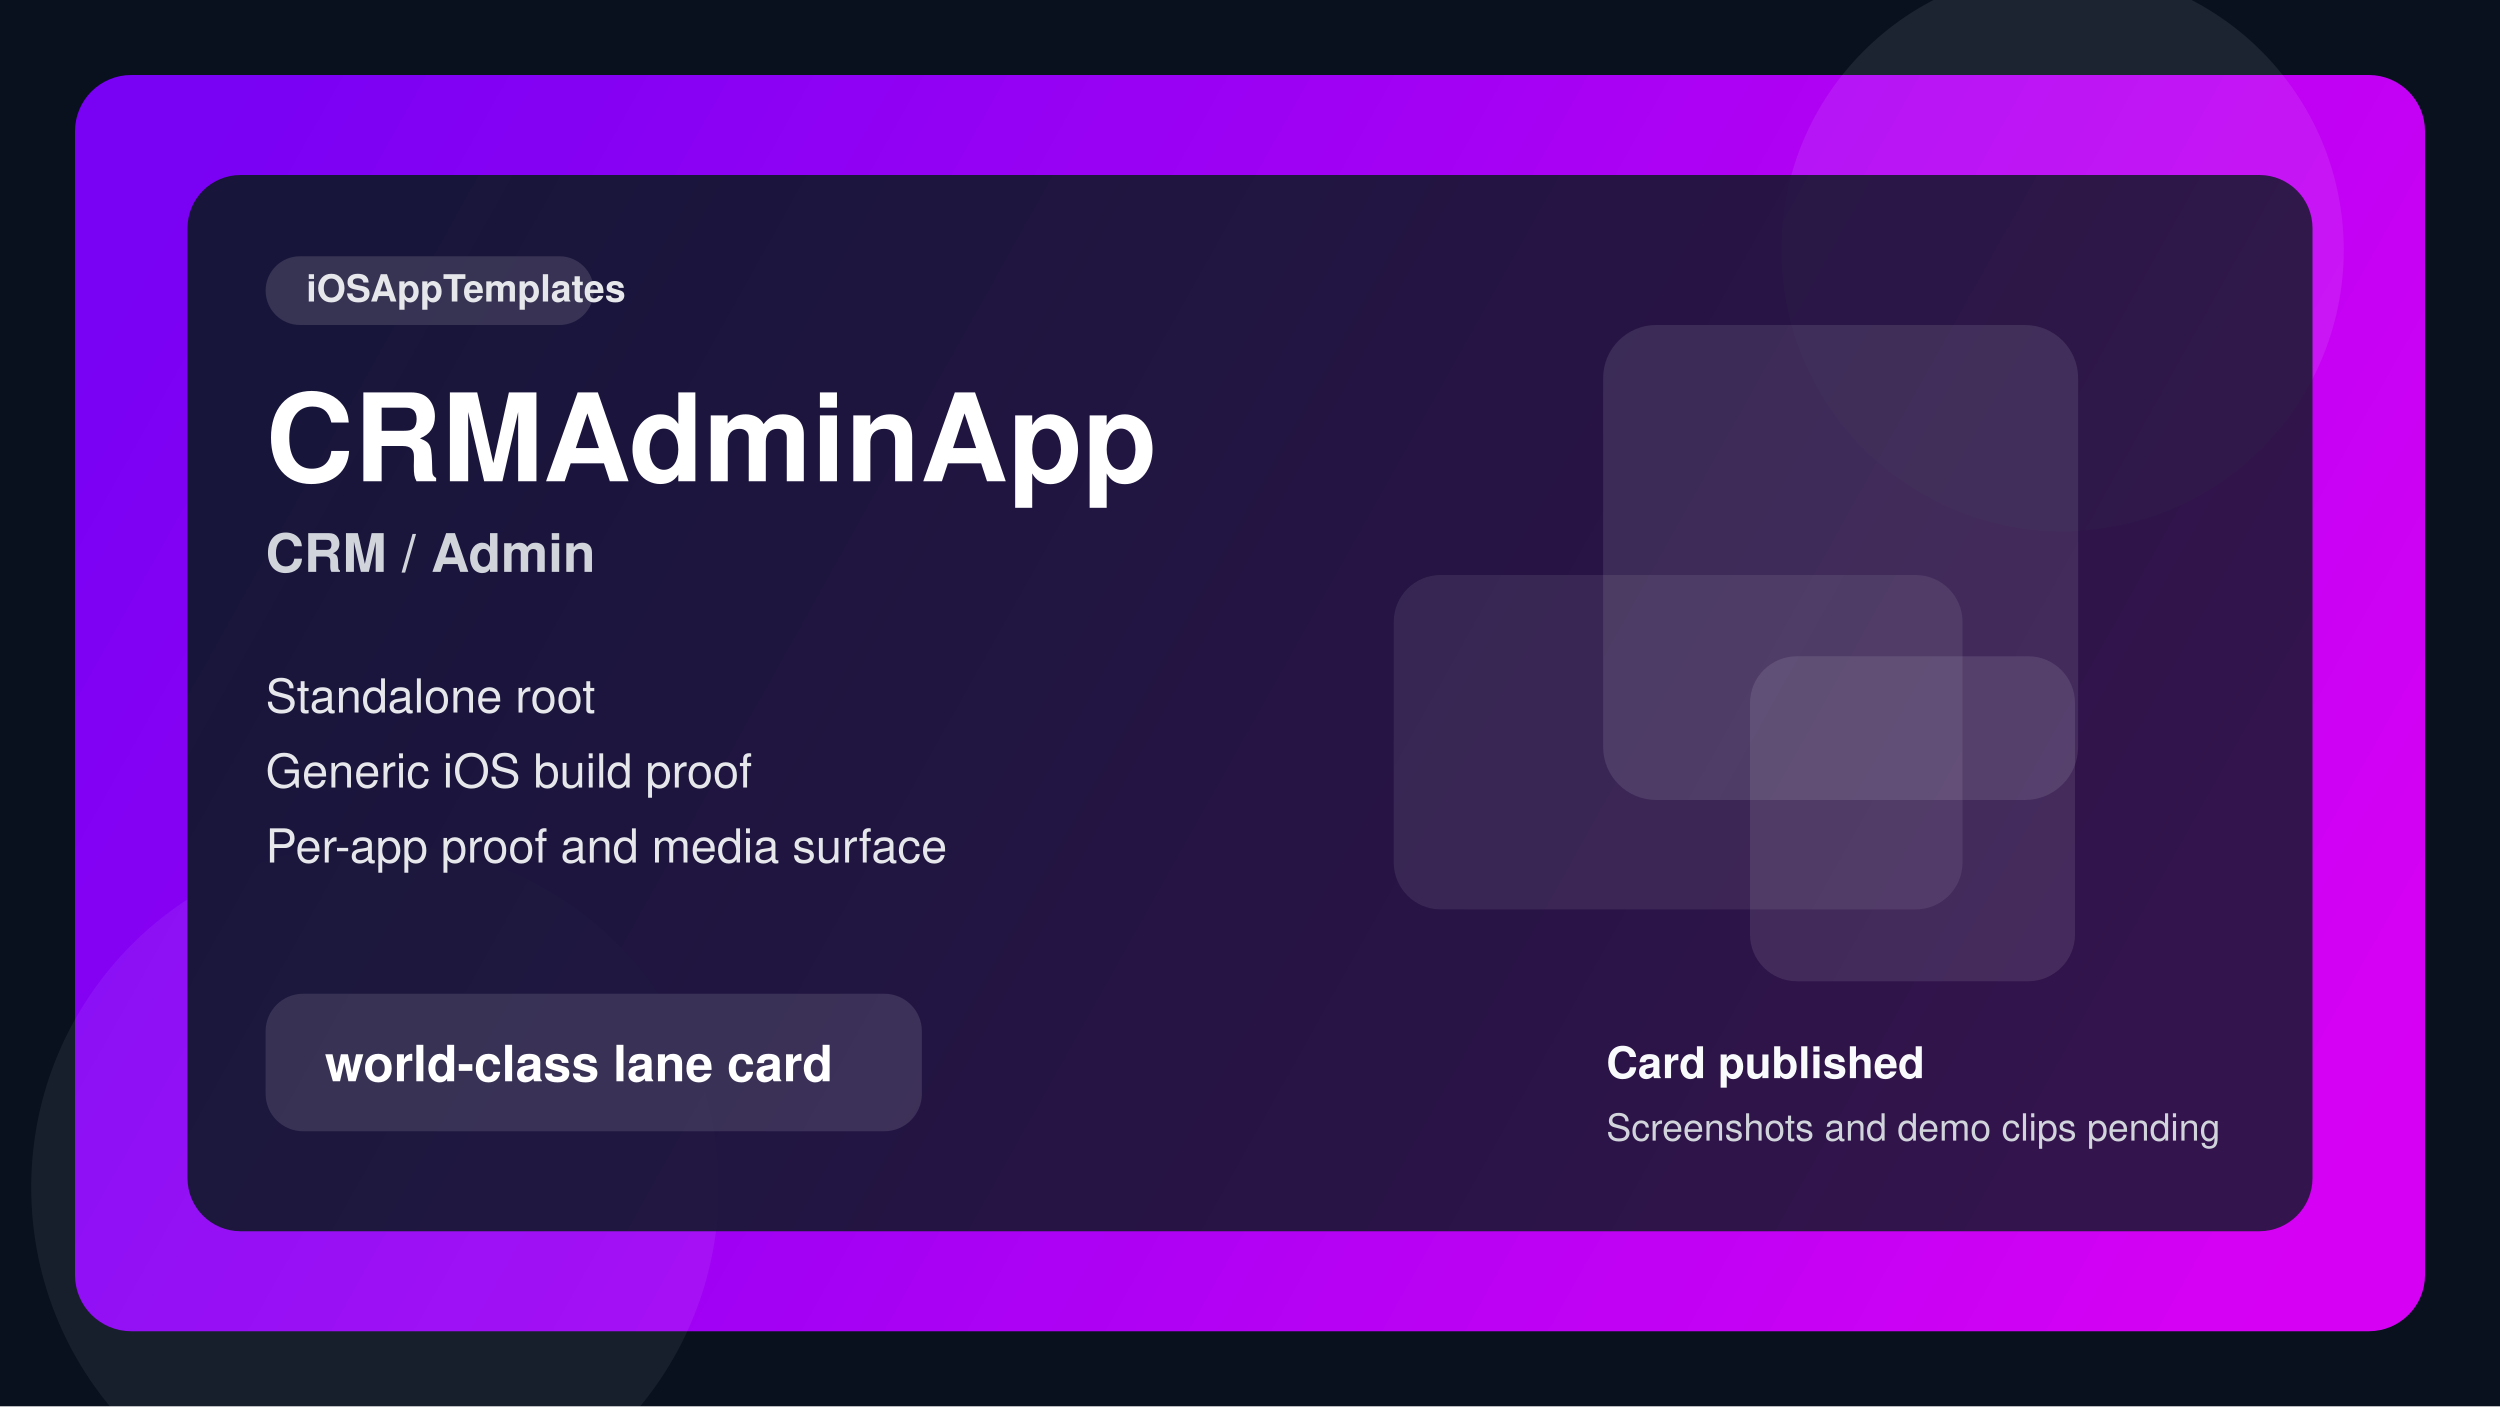
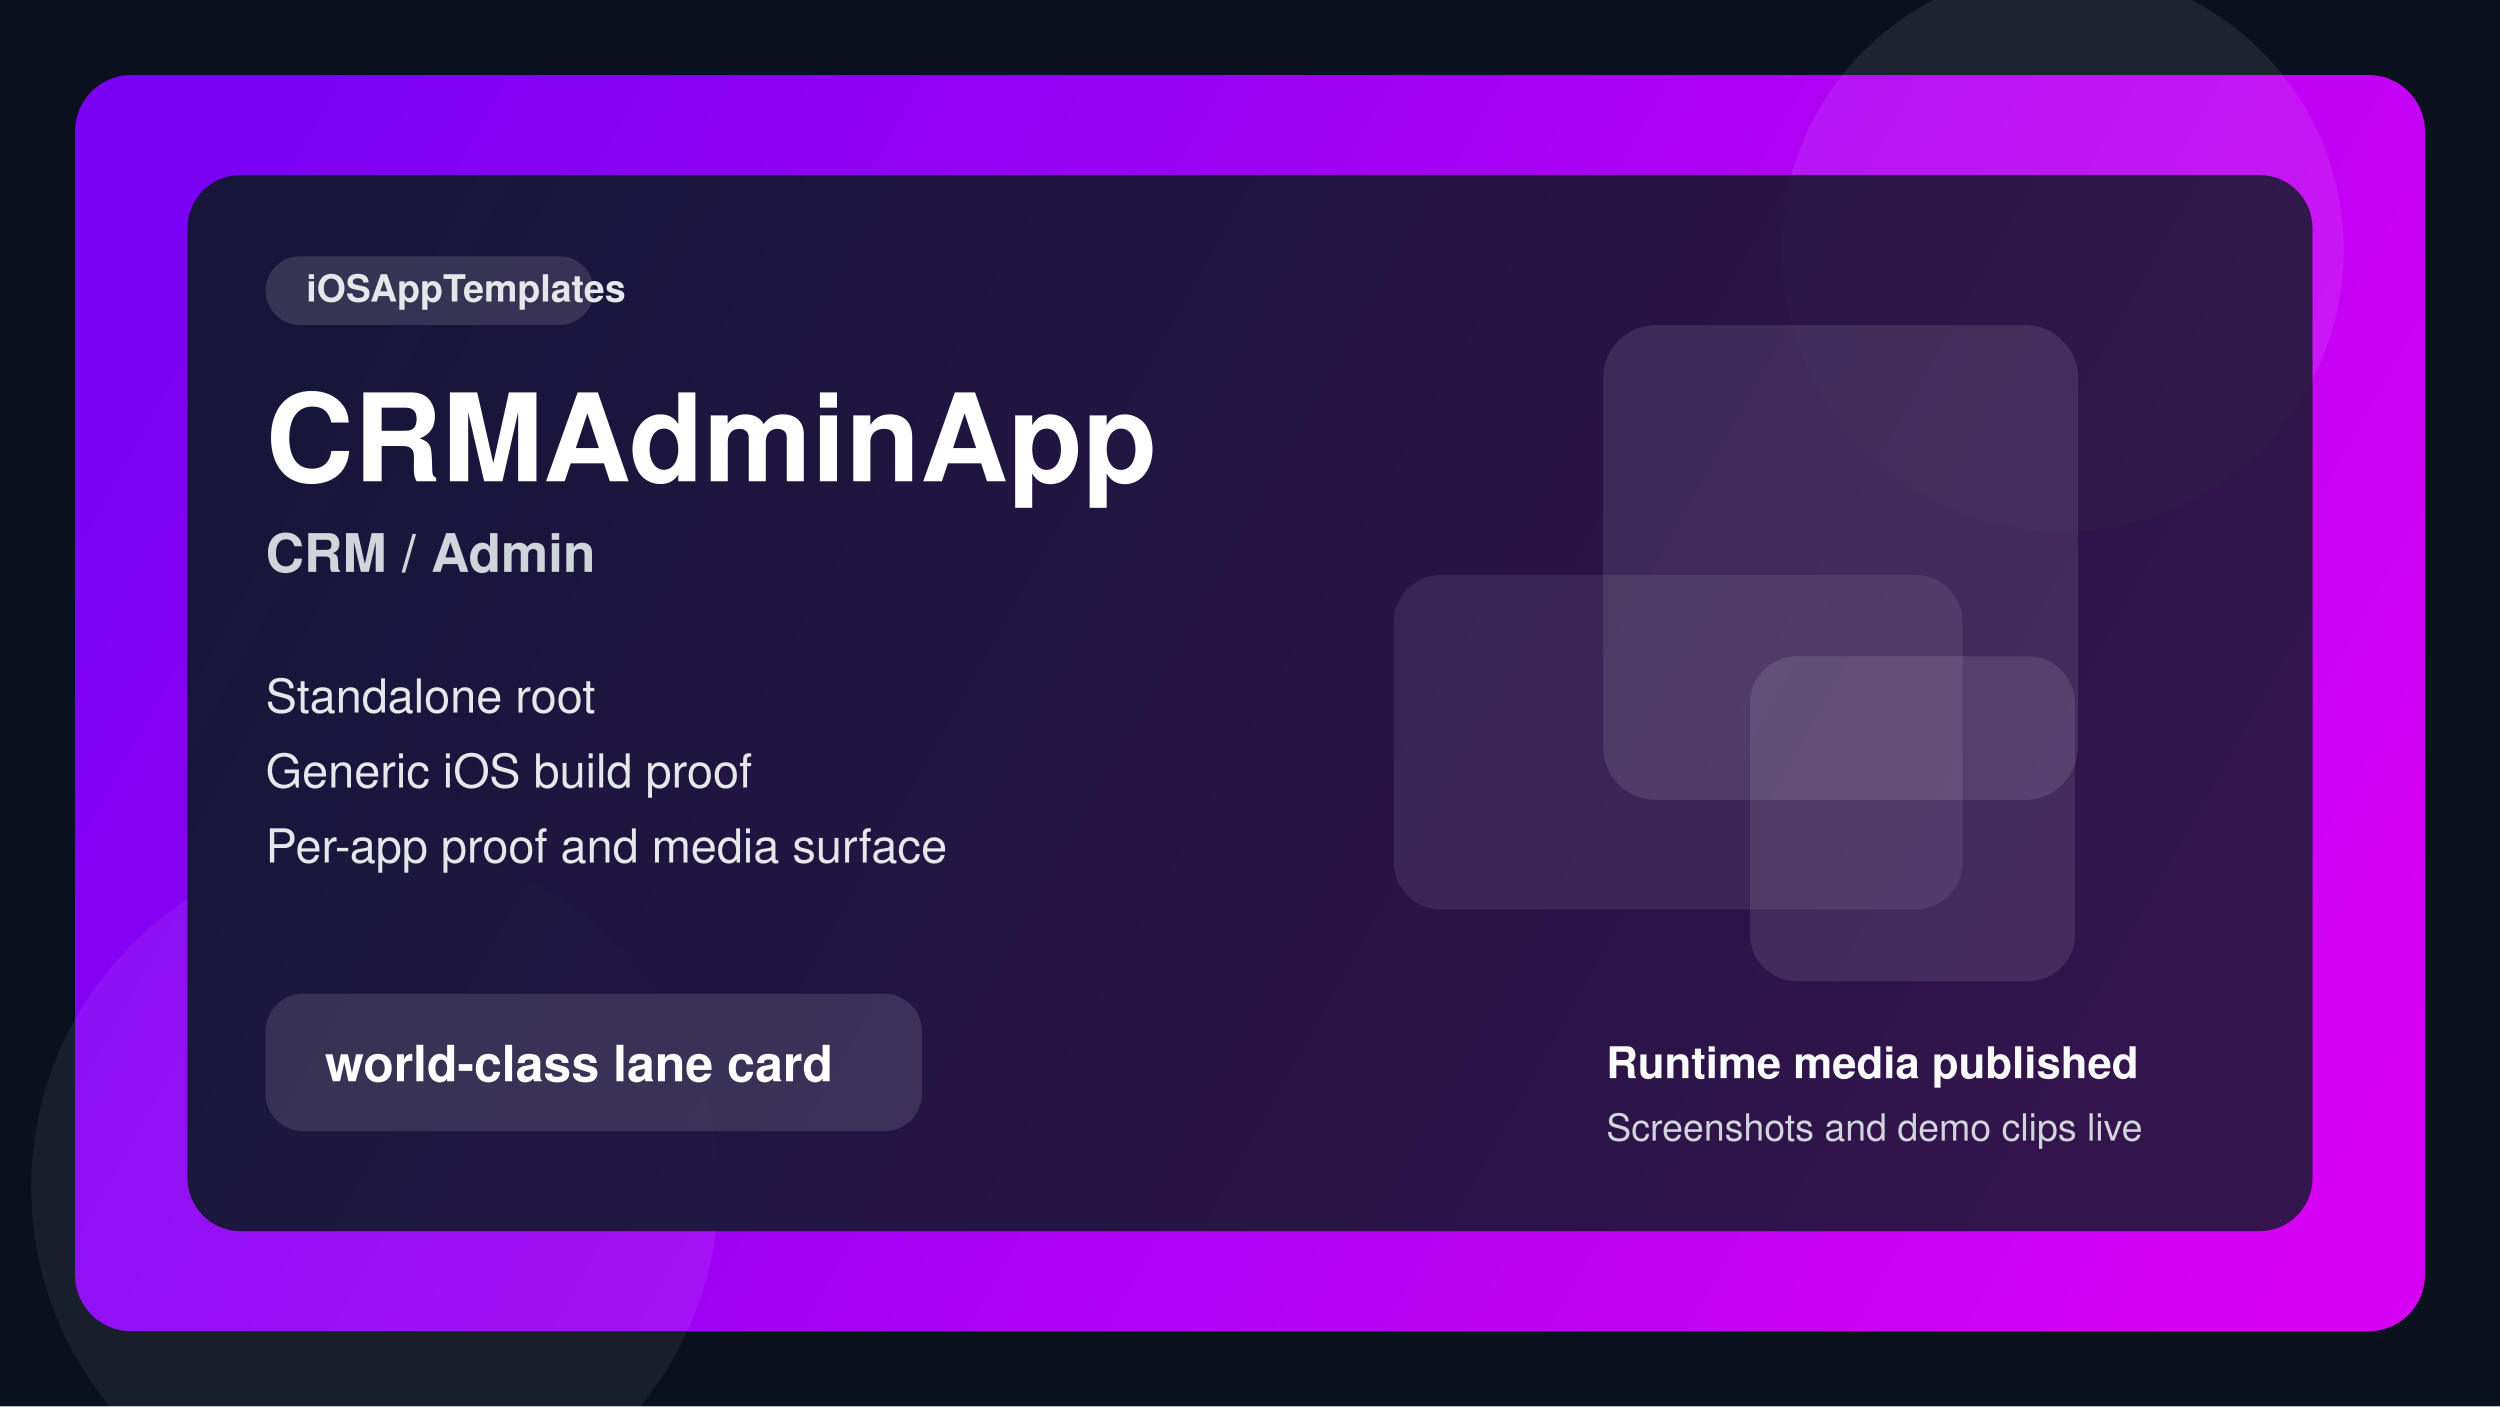
<svg xmlns="http://www.w3.org/2000/svg" width="1600" height="900" viewBox="0 0 1600 900" fill="none">
  <defs>
    <linearGradient id="bg" x1="140" y1="80" x2="1460" y2="820" gradientUnits="userSpaceOnUse">
      <stop stop-color="#7F00FF" />
      <stop offset="1" stop-color="#E100FF" />
    </linearGradient>
    <linearGradient id="panel" x1="280" y1="150" x2="1300" y2="720" gradientUnits="userSpaceOnUse">
      <stop stop-color="#0F172A" stop-opacity="0.92" />
      <stop offset="1" stop-color="#111827" stop-opacity="0.82" />
    </linearGradient>
  </defs>
  <rect width="1600" height="900" fill="#09111F" />
  <rect x="48" y="48" width="1504" height="804" rx="36" fill="url(#bg)" opacity="0.95" />
  <circle cx="1320" cy="160" r="180" fill="white" fill-opacity="0.08" />
  <circle cx="240" cy="760" r="220" fill="white" fill-opacity="0.06" />
  <rect x="120" y="112" width="1360" height="676" rx="34" fill="url(#panel)" />
  <rect x="170" y="164" width="210" height="44" rx="22" fill="white" fill-opacity="0.13" />
  <text x="196" y="193" fill="#E5E7EB" font-size="24" font-family="SF Pro Display, Helvetica, Arial, sans-serif" font-weight="700">iOSAppTemplates</text>
  <text x="170" y="308" fill="white" font-size="78" font-family="SF Pro Display, Helvetica, Arial, sans-serif" font-weight="800">CRMAdminApp</text>
  <text x="170" y="366" fill="#D1D5DB" font-size="34" font-family="SF Pro Display, Helvetica, Arial, sans-serif" font-weight="600">CRM / Admin</text>
  <text x="170" y="456" fill="#E5E7EB" font-size="30" font-family="SF Pro Display, Helvetica, Arial, sans-serif">Standalone root</text>
  <text x="170" y="504" fill="#E5E7EB" font-size="30" font-family="SF Pro Display, Helvetica, Arial, sans-serif">Generic iOS build proof</text>
  <text x="170" y="552" fill="#E5E7EB" font-size="30" font-family="SF Pro Display, Helvetica, Arial, sans-serif">Per-app proof and media surface</text>
  <rect x="170" y="636" width="420" height="88" rx="24" fill="white" fill-opacity="0.12" />
  <text x="208" y="692" fill="white" font-size="32" font-family="SF Pro Display, Helvetica, Arial, sans-serif" font-weight="700">world-class lane card</text>
  <rect x="1026" y="208" width="304" height="304" rx="34" fill="white" fill-opacity="0.10" />
  <rect x="892" y="368" width="364" height="214" rx="30" fill="white" fill-opacity="0.08" />
  <rect x="1120" y="420" width="208" height="208" rx="30" fill="white" fill-opacity="0.10" />
-   <text x="1028" y="690" fill="#F9FAFB" font-size="28" font-family="SF Pro Display, Helvetica, Arial, sans-serif" font-weight="700">Card published</text>
-   <text x="1028" y="730" fill="#D1D5DB" font-size="24" font-family="SF Pro Display, Helvetica, Arial, sans-serif">Screenshots and demo clips pending</text>
+   <text x="1028" y="690" fill="#F9FAFB" font-size="28" font-family="SF Pro Display, Helvetica, Arial, sans-serif" font-weight="700">Runtime media published</text>
+   <text x="1028" y="730" fill="#D1D5DB" font-size="24" font-family="SF Pro Display, Helvetica, Arial, sans-serif">Screenshots and demo clips live</text>
</svg>
